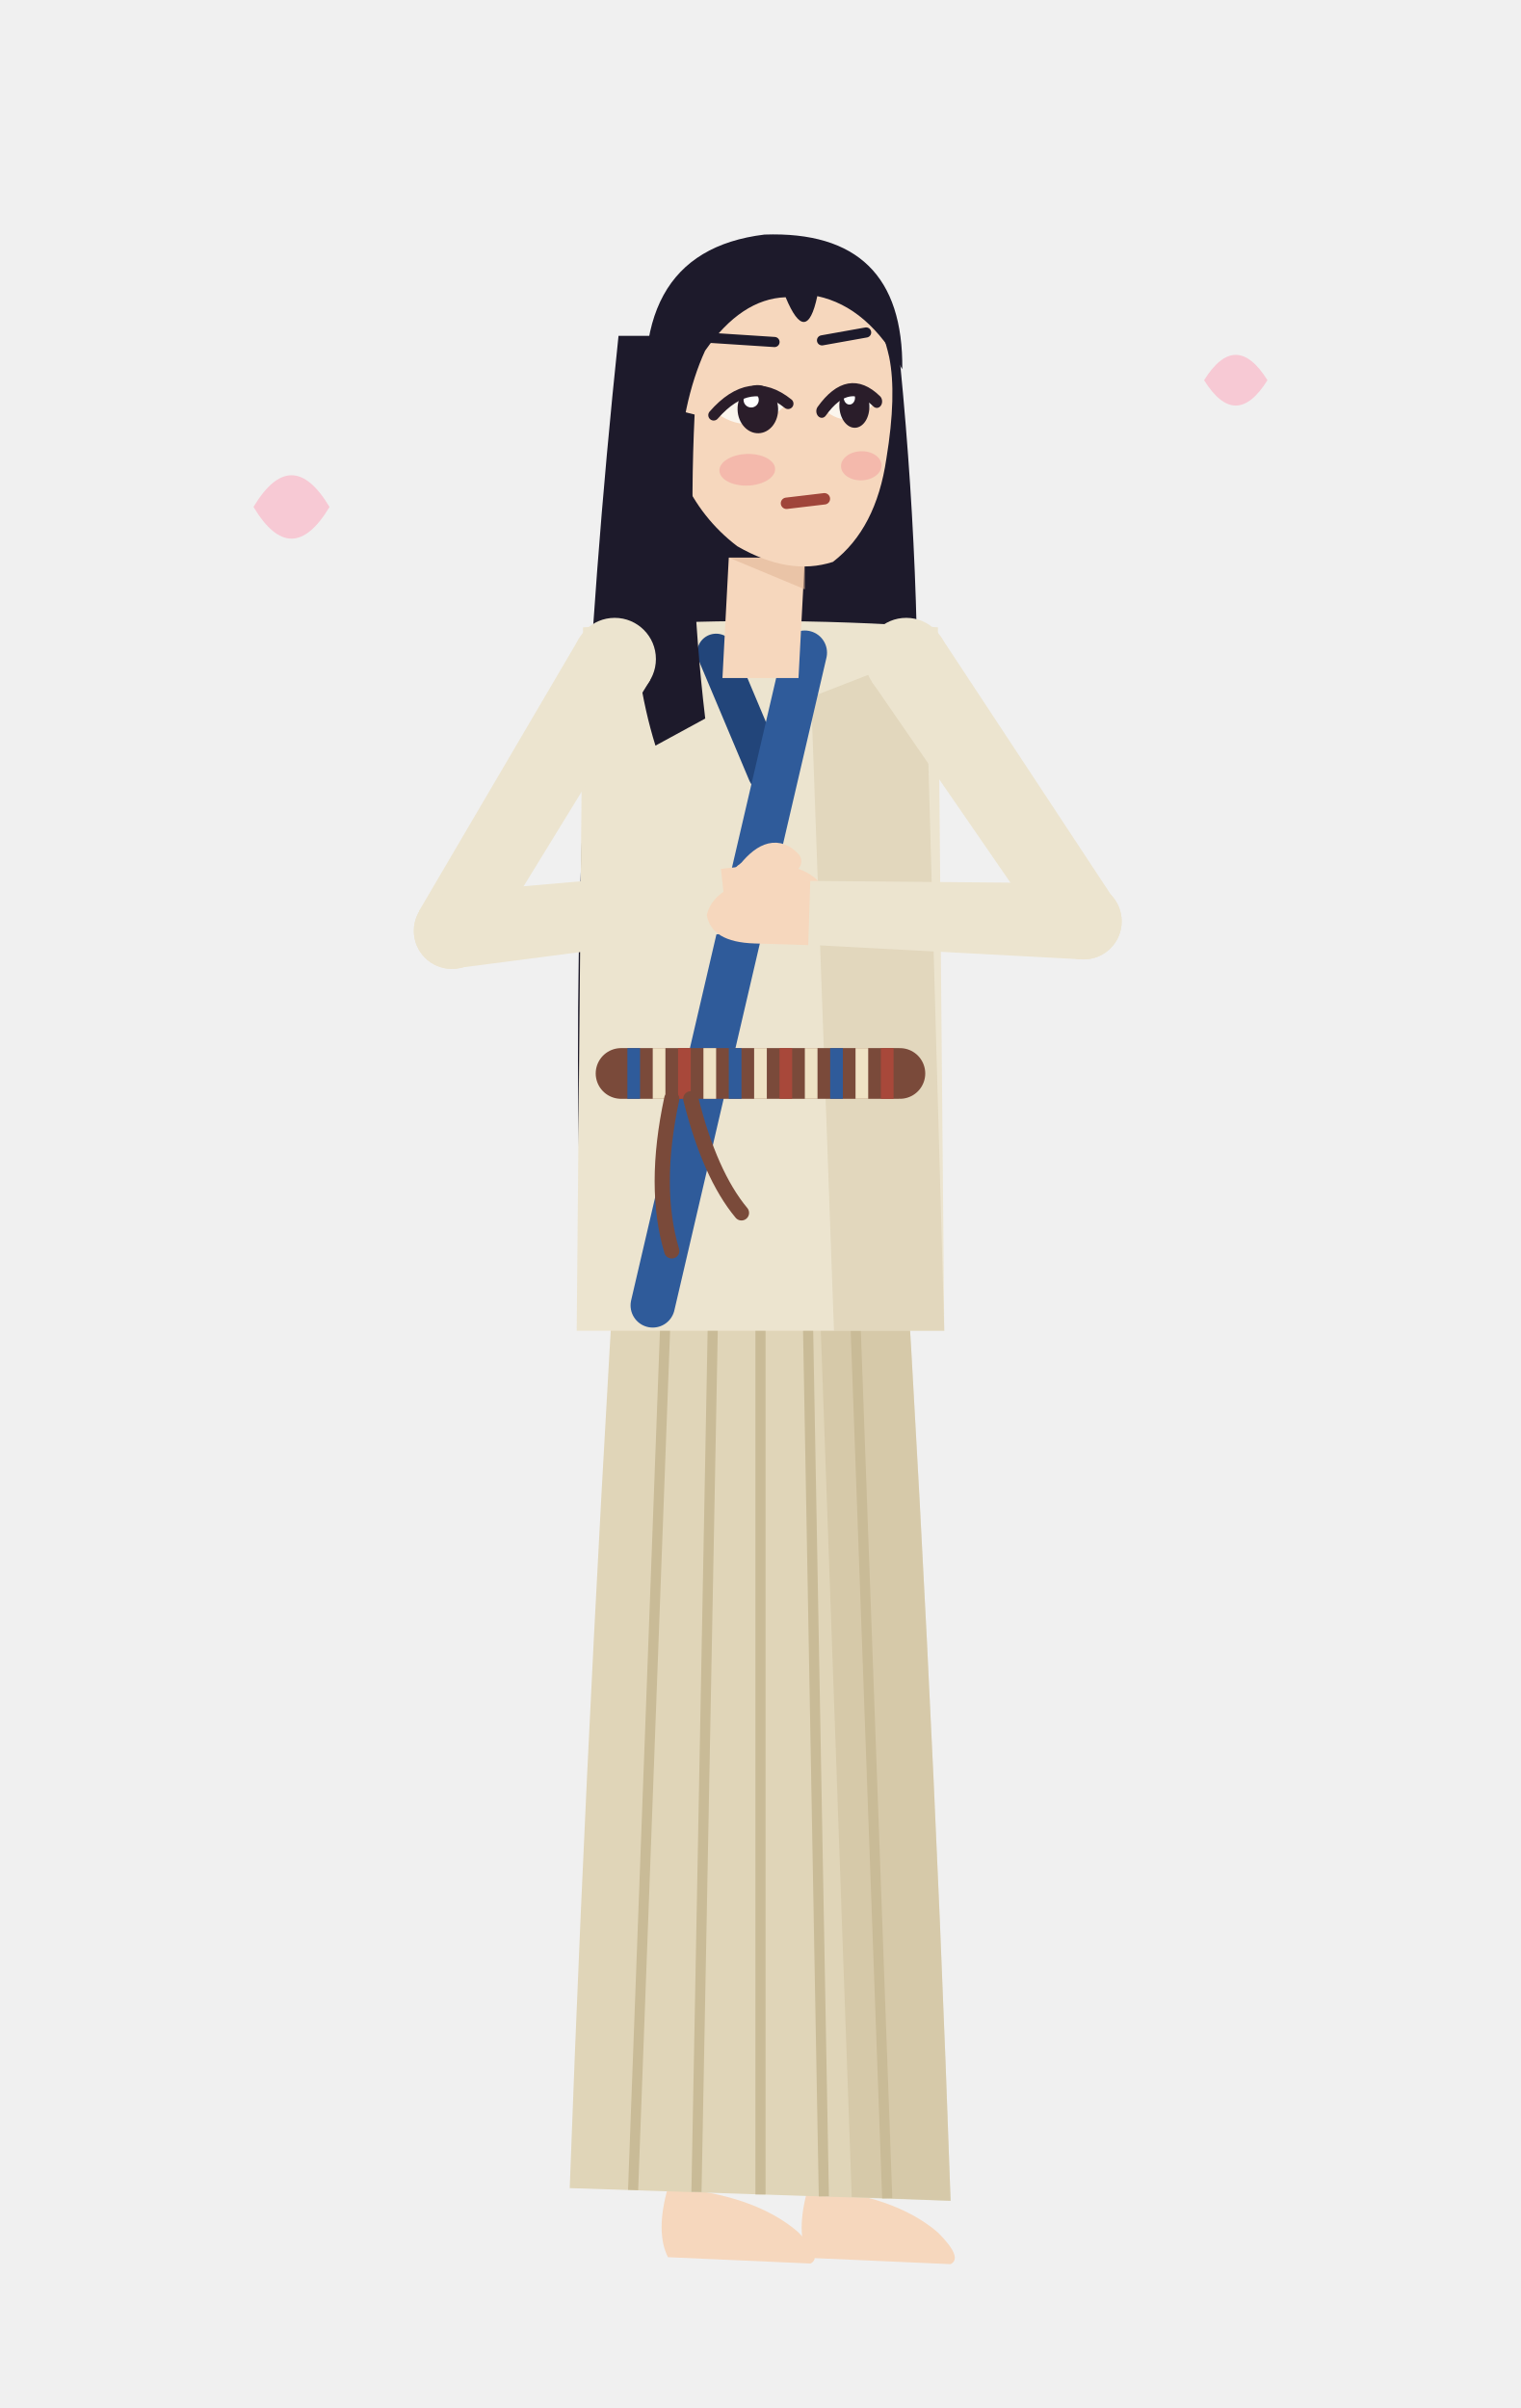
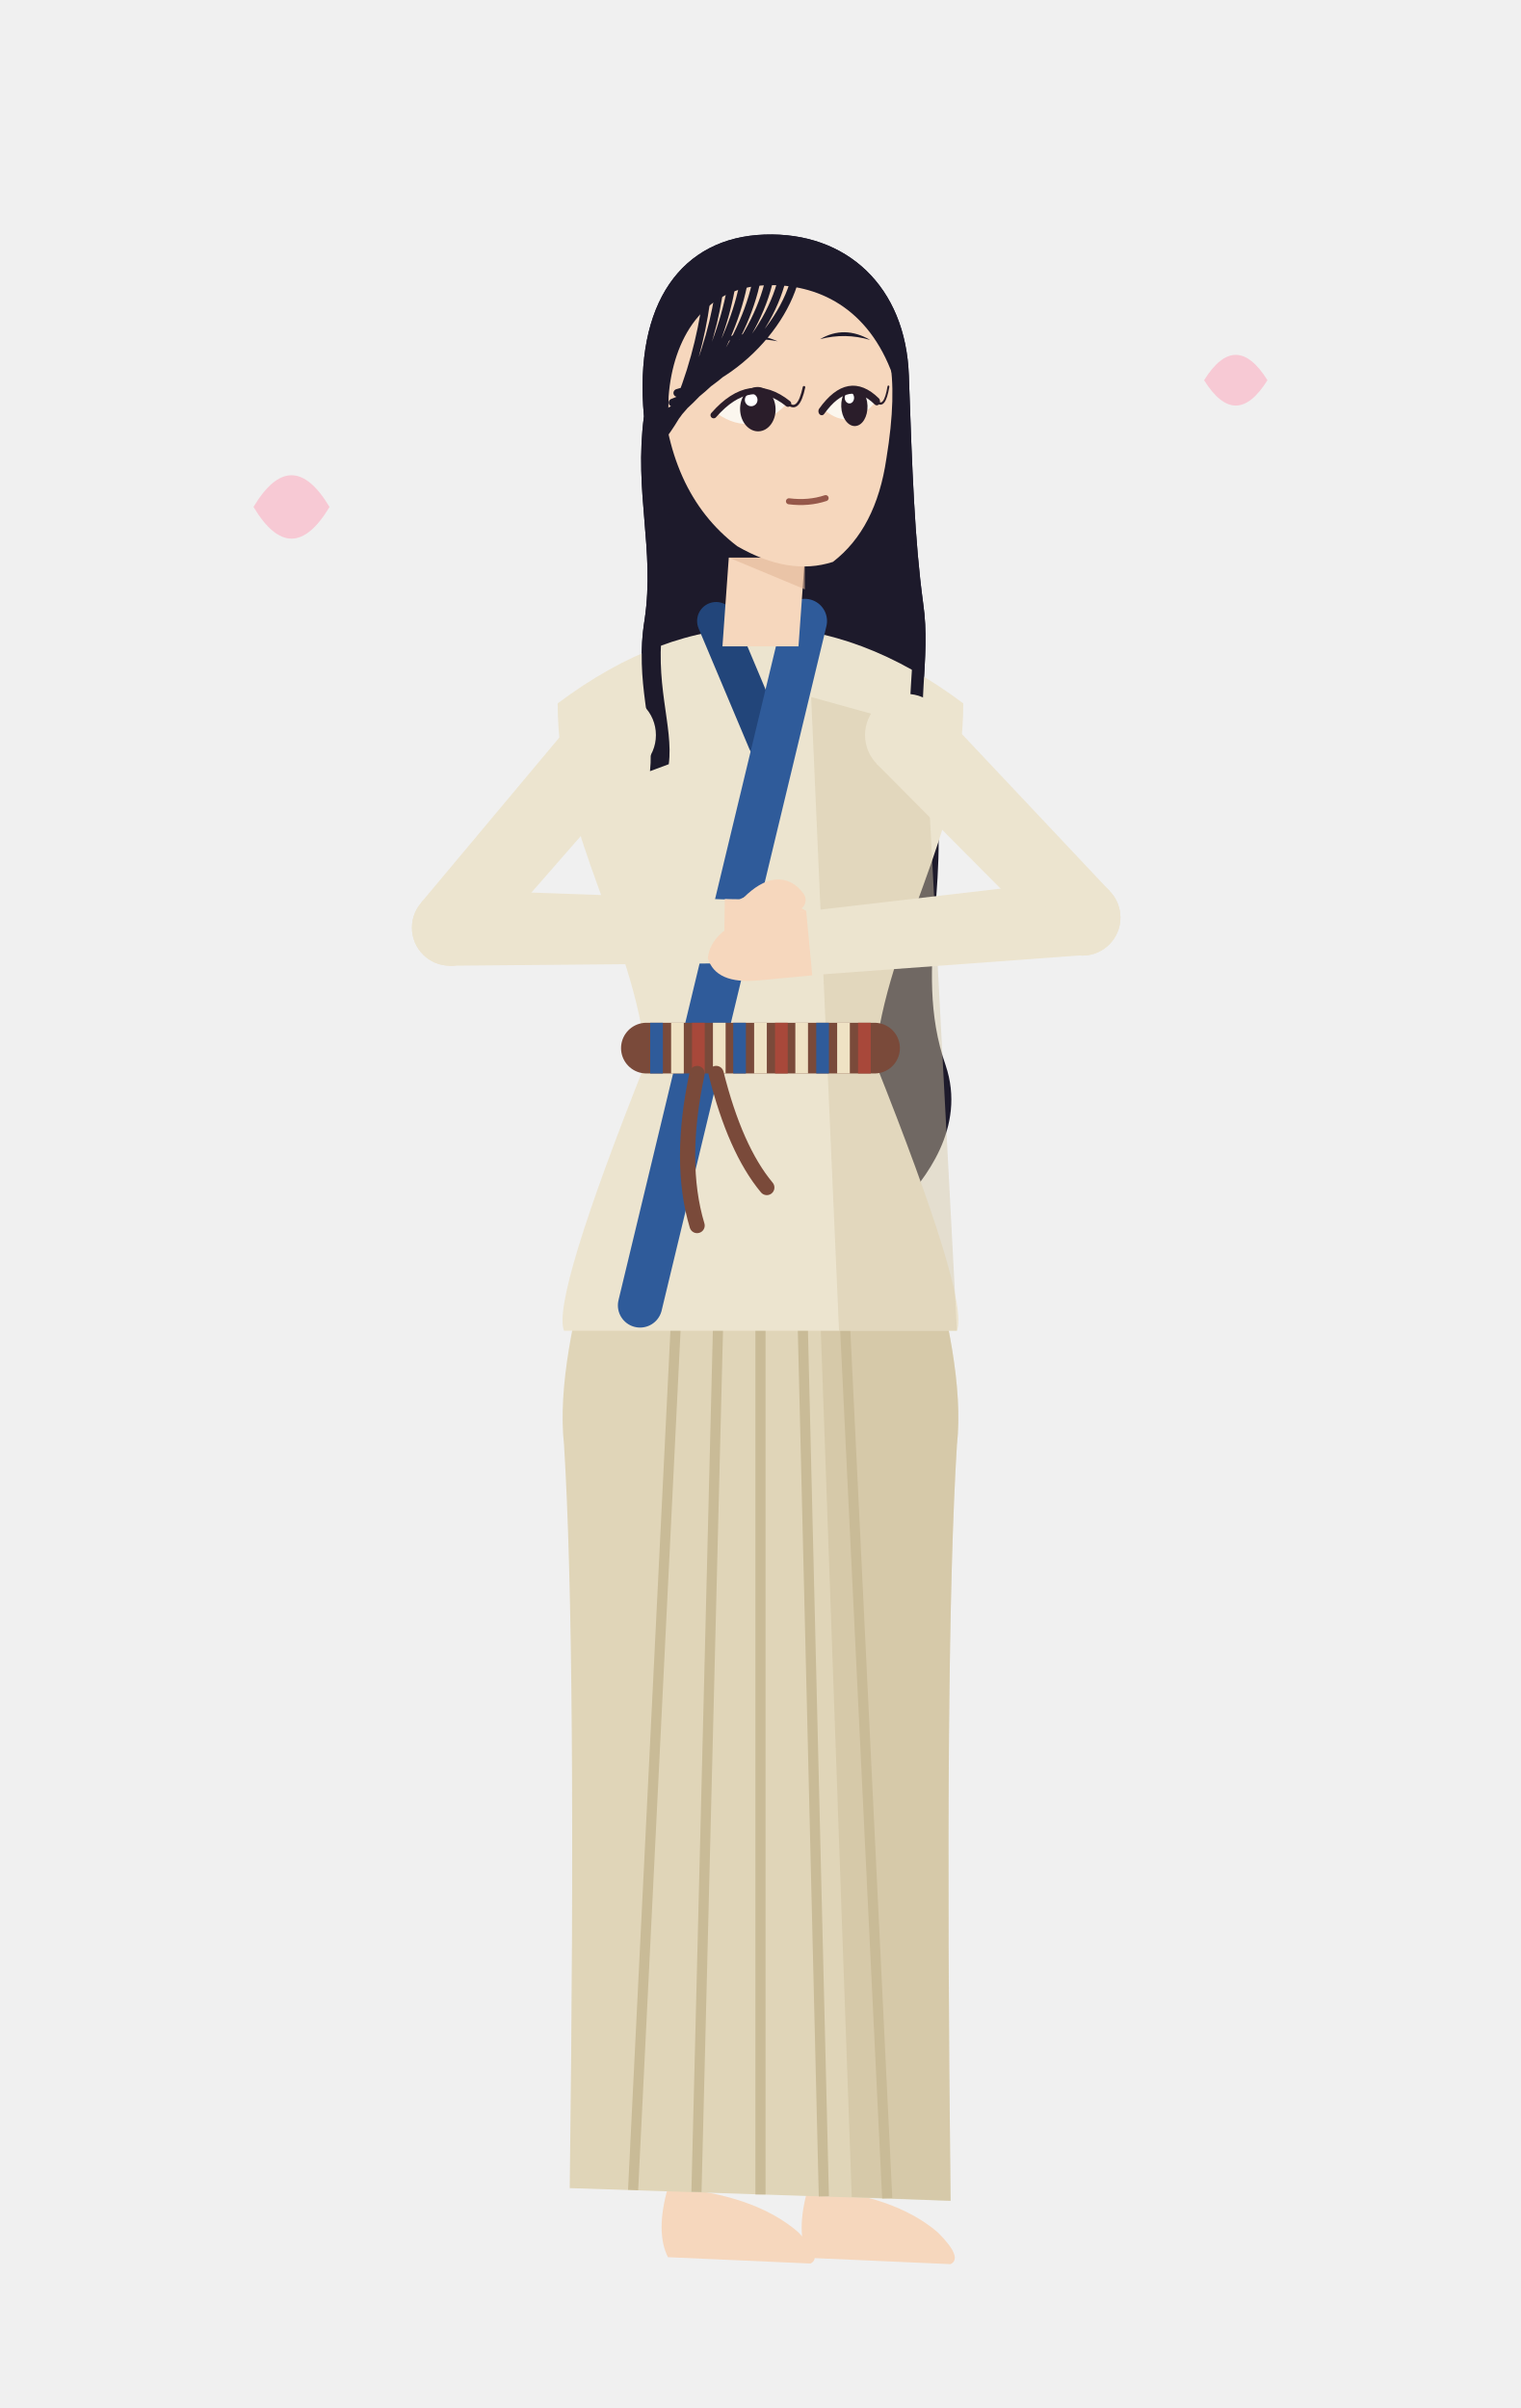
<svg xmlns="http://www.w3.org/2000/svg" width="240" height="380" viewBox="0 -20 240 380">
-   <path d="M97.6 33 Q89.6 109 91.6 171 l6 -5 l5 7 l6 -6 l6 6 l6 -6 l6 6 l6 -5 l5 6 Q149.6 109 141.6 33 Z" fill="#1d1a2b" />
+   <g transform="translate(121.6 45) rotate(-2) scale(1 1)">
+     <path d="M-20 0 C-21 -18 -13 -28 0 -28 C13 -28 22 -19 22 -5 C22 10 22 21 23 31 C24 40 21 48 23 56 C27 73 19 88 24 104 C27 114 20 122 16 126 l-5 -5 l-5 6 l-5 -6 l-5 6 l-5 -6 l-5 6 l-5 -5 l-5 5 C-27 115 -19 104 -23 90 C-28 74 -22 66 -21 56 C-20 49 -23 42 -21 32 C-19 21 -22 12 -20 0 Z" fill="#1d1a2b" />
+   </g>
  <path d="M127.5 325.3 Q141 326.3 148 332.3 Q152 336.3 150 337.3 L127.5 336.3 Q125.5 332.3 127.5 325.3 Z" fill="#f6d7bd" />
  <path d="M105.4 325.2 Q118.9 326.2 125.9 332.2 Q129.9 336.2 127.9 337.2 L105.4 336.2 Q103.4 332.2 105.4 325.2 Z" fill="#f6d7bd" />
-   <path d="M99 147.4 L141 147.4 Q147 240 150 327.3 Q120 326.3 89.9 325.3 Q93 240 99 147.4 Z" fill="#e0d5b8" />
-   <path d="M106 161.4 L99.9 325.6" stroke="#c9bb97" stroke-width="1.6" />
-   <path d="M113 161.4 L109.9 325.9" stroke="#c9bb97" stroke-width="1.6" />
+   <path d="M102 147.4 L138 147.4 C141 161.4 153 190 151 208 Q149 240 150 327.3 Q120 326.3 89.9 325.3 Q91 240 89 208 C87 190 99 161.4 102 147.4 Z" fill="#e0d5b8" />
+   <path d="M108 161.4 L99.9 325.6" stroke="#c9bb97" stroke-width="1.6" />
+   <path d="M114 161.4 L109.9 325.9" stroke="#c9bb97" stroke-width="1.6" />
  <path d="M120 161.4 L120 326.3" stroke="#c9bb97" stroke-width="1.6" />
-   <path d="M127 161.4 L130 326.6" stroke="#c9bb97" stroke-width="1.6" />
-   <path d="M134 161.4 L140 326.9" stroke="#c9bb97" stroke-width="1.6" />
-   <path d="M128 147.4 L141 147.4 Q147 240 150 327.3 L134.4 326.7 Z" fill="#c9bb97" opacity=".45" />
-   <path d="M92 79 Q120 77 148 79 L149 190 Q120 190 91 190 Z" fill="#ece4cf" />
-   <path d="M128 90 L146 83 L149 190 L131.6 190 Z" fill="#d4c7a6" opacity=".45" />
-   <path d="M113 83 L121 102" stroke="#22457a" stroke-width="6" stroke-linecap="round" />
-   <path d="M127 83 L103 186" stroke="#2f5b9a" stroke-width="7" stroke-linecap="round" />
-   <path d="M98 149.4 L142 149.4" stroke="#7a4a3a" stroke-width="8" stroke-linecap="round" />
-   <rect x="99" y="145.4" width="2" height="8" fill="#2f5b9a" />
-   <rect x="103" y="145.4" width="2" height="8" fill="#efe2c4" />
-   <rect x="107" y="145.4" width="2" height="8" fill="#a8483a" />
-   <rect x="111" y="145.4" width="2" height="8" fill="#efe2c4" />
-   <rect x="115" y="145.4" width="2" height="8" fill="#2f5b9a" />
-   <rect x="119" y="145.4" width="2" height="8" fill="#efe2c4" />
-   <rect x="123" y="145.4" width="2" height="8" fill="#a8483a" />
-   <rect x="127" y="145.4" width="2" height="8" fill="#efe2c4" />
-   <rect x="131" y="145.4" width="2" height="8" fill="#2f5b9a" />
-   <rect x="135" y="145.4" width="2" height="8" fill="#efe2c4" />
-   <rect x="139" y="145.4" width="2" height="8" fill="#a8483a" />
-   <path d="M106 153.4 q-3 14 0 24 M109 153.4 q3 12 8 18" stroke="#7a4a3a" stroke-width="2.4" fill="none" stroke-linecap="round" />
-   <path d="M114 87 L115 68 L127 68 L126 87 Z" fill="#f6d7bd" />
+   <path d="M126 161.4 L130 326.6" stroke="#c9bb97" stroke-width="1.6" />
+   <path d="M132 161.4 L140 326.9" stroke="#c9bb97" stroke-width="1.6" />
+   <path d="M128 147.4 L138 147.4 C141 161.4 153 190 151 208 Q149 240 150 327.3 L134.4 326.7 Z" fill="#c9bb97" opacity=".45" />
+   <path d="M88 91 Q120 67 152 91 C152 112 140 127.4 138 147.4 Q153 185 151 190 Q120 190 89 190 Q87 185 102 147.4 C100 127.4 88 112 88 91 Z" fill="#ece4cf" />
+   <path d="M128 90 L146 95 L151 190 L132.4 190 Z" fill="#d4c7a6" opacity=".45" />
+   <path d="M113 78 L121 97" stroke="#22457a" stroke-width="6" stroke-linecap="round" />
+   <path d="M127 78 L101 186" stroke="#2f5b9a" stroke-width="7" stroke-linecap="round" />
+   <path d="M102 145.4 L138 145.4" stroke="#7a4a3a" stroke-width="8" stroke-linecap="round" />
+   <rect x="102.6" y="141.4" width="2" height="8" fill="#2f5b9a" />
+   <rect x="105.9" y="141.4" width="2" height="8" fill="#efe2c4" />
+   <rect x="109.2" y="141.4" width="2" height="8" fill="#a8483a" />
+   <rect x="112.5" y="141.4" width="2" height="8" fill="#efe2c4" />
+   <rect x="115.7" y="141.4" width="2" height="8" fill="#2f5b9a" />
+   <rect x="119" y="141.4" width="2" height="8" fill="#efe2c4" />
+   <rect x="122.3" y="141.4" width="2" height="8" fill="#a8483a" />
+   <rect x="125.5" y="141.4" width="2" height="8" fill="#efe2c4" />
+   <rect x="128.8" y="141.4" width="2" height="8" fill="#2f5b9a" />
+   <rect x="132.1" y="141.4" width="2" height="8" fill="#efe2c4" />
+   <rect x="135.4" y="141.4" width="2" height="8" fill="#a8483a" />
+   <path d="M110 149.4 q-3 14 0 24 M113 149.4 q3 12 8 18" stroke="#7a4a3a" stroke-width="2.4" fill="none" stroke-linecap="round" />
+   <path d="M114 82 L115 68 L127 68 L126 82 Z" fill="#f6d7bd" />
  <path d="M115 68 L127 68 L127 73 Z" fill="#e3b898" opacity=".6" />
  <g transform="translate(121.6 45) rotate(-2) scale(1 1)">
-     <path d="M-17 -6 Q-17 12 -6 21 Q2 26 9 24 Q16 19 18 8 Q20 -2 19 -8 Q16 -24 0 -25 Q-17 -23 -17 -6 Z" fill="#f6d7bd" />
+     <path d="M-17 -6 Q-17 12 -6 21 Q2 26 9 24 Q16 19 18 8 Q20 -2 19 -8 Q16 -24 0 -25 Q-17 -23 -17 -6 Z" fill="#f6d7bd" data-character-face="tekona" />
    <g transform="translate(-3 0) scale(1 1)">
      <path d="M-5.4 0 Q0 -6 5.4 -1 Q0 4 -5.4 0 Z" fill="#fbf6ee" />
-       <ellipse cx="1" cy="-.5" rx="3.2" ry="3.8" fill="#2a1d2a" />
-       <circle cx="0" cy="-2" r="1.2" fill="#fff" />
-       <path d="M-6 .2 Q0 -6.2 5.8 -1.2" stroke="#2a1d2a" stroke-width="1.7" fill="none" stroke-linecap="round" />
+       <ellipse cx="1" cy="-.5" rx="2.8" ry="3.5" fill="#2a1d2a" />
+       <circle cx="0" cy="-2" r="1" fill="#fff" />
+       <path d="M-6 .2 Q0 -6.2 5.8 -1.2" stroke="#2a1d2a" stroke-width="1" fill="none" stroke-linecap="round" />
    </g>
+     <path d="M5.8 -1.2 Q7.4 .3 8.4 -3.7" transform="translate(-3 0) scale(1 1)" stroke="#2a1d2a" stroke-width=".4" fill="none" stroke-linecap="round" />
    <g transform="translate(12.5 0) scale(0.74 0.9)">
      <path d="M-5.4 0 Q0 -6 5.4 -1 Q0 4 -5.4 0 Z" fill="#fbf6ee" />
-       <ellipse cx="1" cy="-.5" rx="3.2" ry="3.8" fill="#2a1d2a" />
-       <circle cx="0" cy="-2" r="1.2" fill="#fff" />
-       <path d="M-6 .2 Q0 -6.2 5.8 -1.2" stroke="#2a1d2a" stroke-width="2.3" fill="none" stroke-linecap="round" />
+       <ellipse cx="1" cy="-.5" rx="2.8" ry="3.5" fill="#2a1d2a" />
+       <circle cx="0" cy="-2" r="1" fill="#fff" />
+       <path d="M-6 .2 Q0 -6.2 5.8 -1.2" stroke="#2a1d2a" stroke-width="1.4" fill="none" stroke-linecap="round" />
    </g>
-     <path d="M-9 -12 L1 -11" stroke="#1d1a2b" stroke-width="1.6" fill="none" stroke-linecap="round" />
-     <path d="M8.5 -11 L15.5 -12" stroke="#1d1a2b" stroke-width="1.6" fill="none" stroke-linecap="round" />
-     <path d="M2 14.5 L8 14" stroke="#a0453a" stroke-width="1.8" stroke-linecap="round" />
-     <ellipse cx="-4" cy="9" rx="4.4" ry="2.5" fill="#f29c9c" opacity=".5" />
-     <ellipse cx="14" cy="9" rx="3.2" ry="2.3" fill="#f29c9c" opacity=".5" />
-     <path d="M-19 4 Q-23 -26 0 -28 Q22 -28 21 -6 Q16 -16 8 -18 Q6 -10 3 -18 Q-4 -18 -10 -10 Q-14 -2 -15 10 Z" fill="#1d1a2b" />
-     <path d="M-19 -2 Q-26 30 -20 52 L-12 48 Q-14 24 -12 0 Z" fill="#1d1a2b" />
+     <path d="M5.8 -1.2 Q7.4 .3 8.4 -3.7" transform="translate(12.5 0) scale(0.74 0.9)" stroke="#2a1d2a" stroke-width=".4" fill="none" stroke-linecap="round" />
+     <path d="M-10 -10.6 Q-4.4 -13.9 1.5 -11.1 Q-4.5 -12.4 -10 -10.6 Z M8.2 -11.2 Q12.1 -13.3 16.1 -10.8 Q12.2 -12.1 8.2 -11.2 Z" fill="#1d1a2b" />
+     <path d="M2.4 14.2 Q5.5 14.7 8.2 13.9" stroke="#96584a" stroke-width=".95" fill="none" stroke-linecap="round" />
+     <path d="M-20 0 C-21 -18 -13 -28 0 -28 C13 -28 22 -19 22 -5 C22 10 22 21 23 31 C24 40 21 48 23 56 L21 55 C19 48 22 40 21 32 C20 23 20 10 19.5 -5 C16 -16 8 -20 0 -20 C-10 -20 -15 -12 -16 -3 C-17 13 -16 22 -18 32 C-20 42 -17 49 -18 55 L-21 56 C-20 49 -23 42 -21 32 C-19 21 -22 12 -20 0 Z" fill="#1d1a2b" />
+     <path d="M5 -26.7 C6.6 -18.4 -2.8 -6.2 -14.6 -3.5 M3 -27 C4.4 -18.6 -4.2 -5.8 -15.4 -2 M1 -27 C2.2 -18.8 -5.6 -5.4 -16.2 -.5 M-1 -27 C0 -19 -7 -5 -17 1 M-3 -26.8 C-2.2 -19.2 -8.4 -4.7 -17.8 2.5 M-5 -26.2 C-4.4 -18.7 -9.8 -3.8 -18.6 4 M-7 -25.2 C-6.6 -18 -11.2 -2.5 -19.2 5.5 M-9 -24 C-8.8 -17.5 -12.6 -1.2 -20 7" stroke="#1d1a2b" stroke-width="1.238" fill="none" stroke-linecap="round" />
  </g>
-   <path d="M91.4 80.7 L66.1 123.8 L76.4 130 L102.6 87.3 Z" fill="#ece4cf" />
-   <circle cx="97" cy="84" r="6.5" fill="#ece4cf" />
-   <circle cx="71.3" cy="126.9" r="6" fill="#ece4cf" />
-   <path d="M71.9 132.8 L116.5 127 L115.5 117 L70.6 120.9 Z" fill="#ece4cf" />
-   <circle cx="71.3" cy="126.9" r="6" fill="#ece4cf" />
-   <circle cx="116" cy="122" r="5" fill="#ece4cf" />
-   <g transform="translate(116 122) rotate(-6.2) scale(0.85 0.85)">
+   <path d="M92.1 91.8 L66.4 122.5 L75.6 130.3 L101.9 100.2 Z" fill="#ece4cf" />
+   <circle cx="97" cy="96" r="6.5" fill="#ece4cf" />
+   <circle cx="71" cy="126.4" r="6" fill="#ece4cf" />
+   <path d="M70.9 132.4 L115.9 132 L116.1 122 L71.1 120.4 Z" fill="#ece4cf" />
+   <circle cx="71" cy="126.4" r="6" fill="#ece4cf" />
+   <circle cx="116" cy="127" r="5" fill="#ece4cf" />
+   <g transform="translate(116 127) rotate(0.8) scale(0.85 0.85)">
    <path d="M-2 -6 L8 -6 Q16 -4 17 1 Q16 6 8 6 L-2 6 Z" fill="#f6d7bd" />
    <path d="M3 -5 Q8 -10 11 -6" stroke="#f6d7bd" stroke-width="4" stroke-linecap="round" fill="none" />
  </g>
-   <path d="M137.6 87.6 L166 128.8 L175.9 122.1 L148.4 80.4 Z" fill="#ece4cf" />
-   <circle cx="143" cy="84" r="6.5" fill="#ece4cf" />
-   <circle cx="171" cy="125.4" r="6" fill="#ece4cf" />
-   <path d="M171.2 119.4 L126.2 119 L125.8 129 L170.8 131.4 Z" fill="#ece4cf" />
-   <circle cx="171" cy="125.4" r="6" fill="#ece4cf" />
-   <circle cx="126" cy="124" r="5" fill="#ece4cf" />
-   <g transform="translate(126 124) rotate(-178.2) scale(0.85 -0.85)">
+   <path d="M138.3 100.5 L166.5 128.9 L175.1 120.6 L147.7 91.5 Z" fill="#ece4cf" />
+   <circle cx="143" cy="96" r="6.5" fill="#ece4cf" />
+   <circle cx="170.8" cy="124.8" r="6" fill="#ece4cf" />
+   <path d="M170.2 118.8 L125.5 124 L126.5 134 L171.4 130.7 Z" fill="#ece4cf" />
+   <circle cx="170.8" cy="124.8" r="6" fill="#ece4cf" />
+   <circle cx="126" cy="129" r="5" fill="#ece4cf" />
+   <g transform="translate(126 129) rotate(174.6) scale(0.85 -0.85)">
    <path d="M-2 -6 L8 -6 Q16 -4 17 1 Q16 6 8 6 L-2 6 Z" fill="#f6d7bd" />
    <path d="M3 -5 Q8 -10 11 -6" stroke="#f6d7bd" stroke-width="4" stroke-linecap="round" fill="none" />
  </g>
  <path d="M40 60 q6 -10 12 0 q-6 10 -12 0 z M190 40 q5 -8 10 0 q-5 8 -10 0 z" fill="#f7c9d4" />
</svg>
